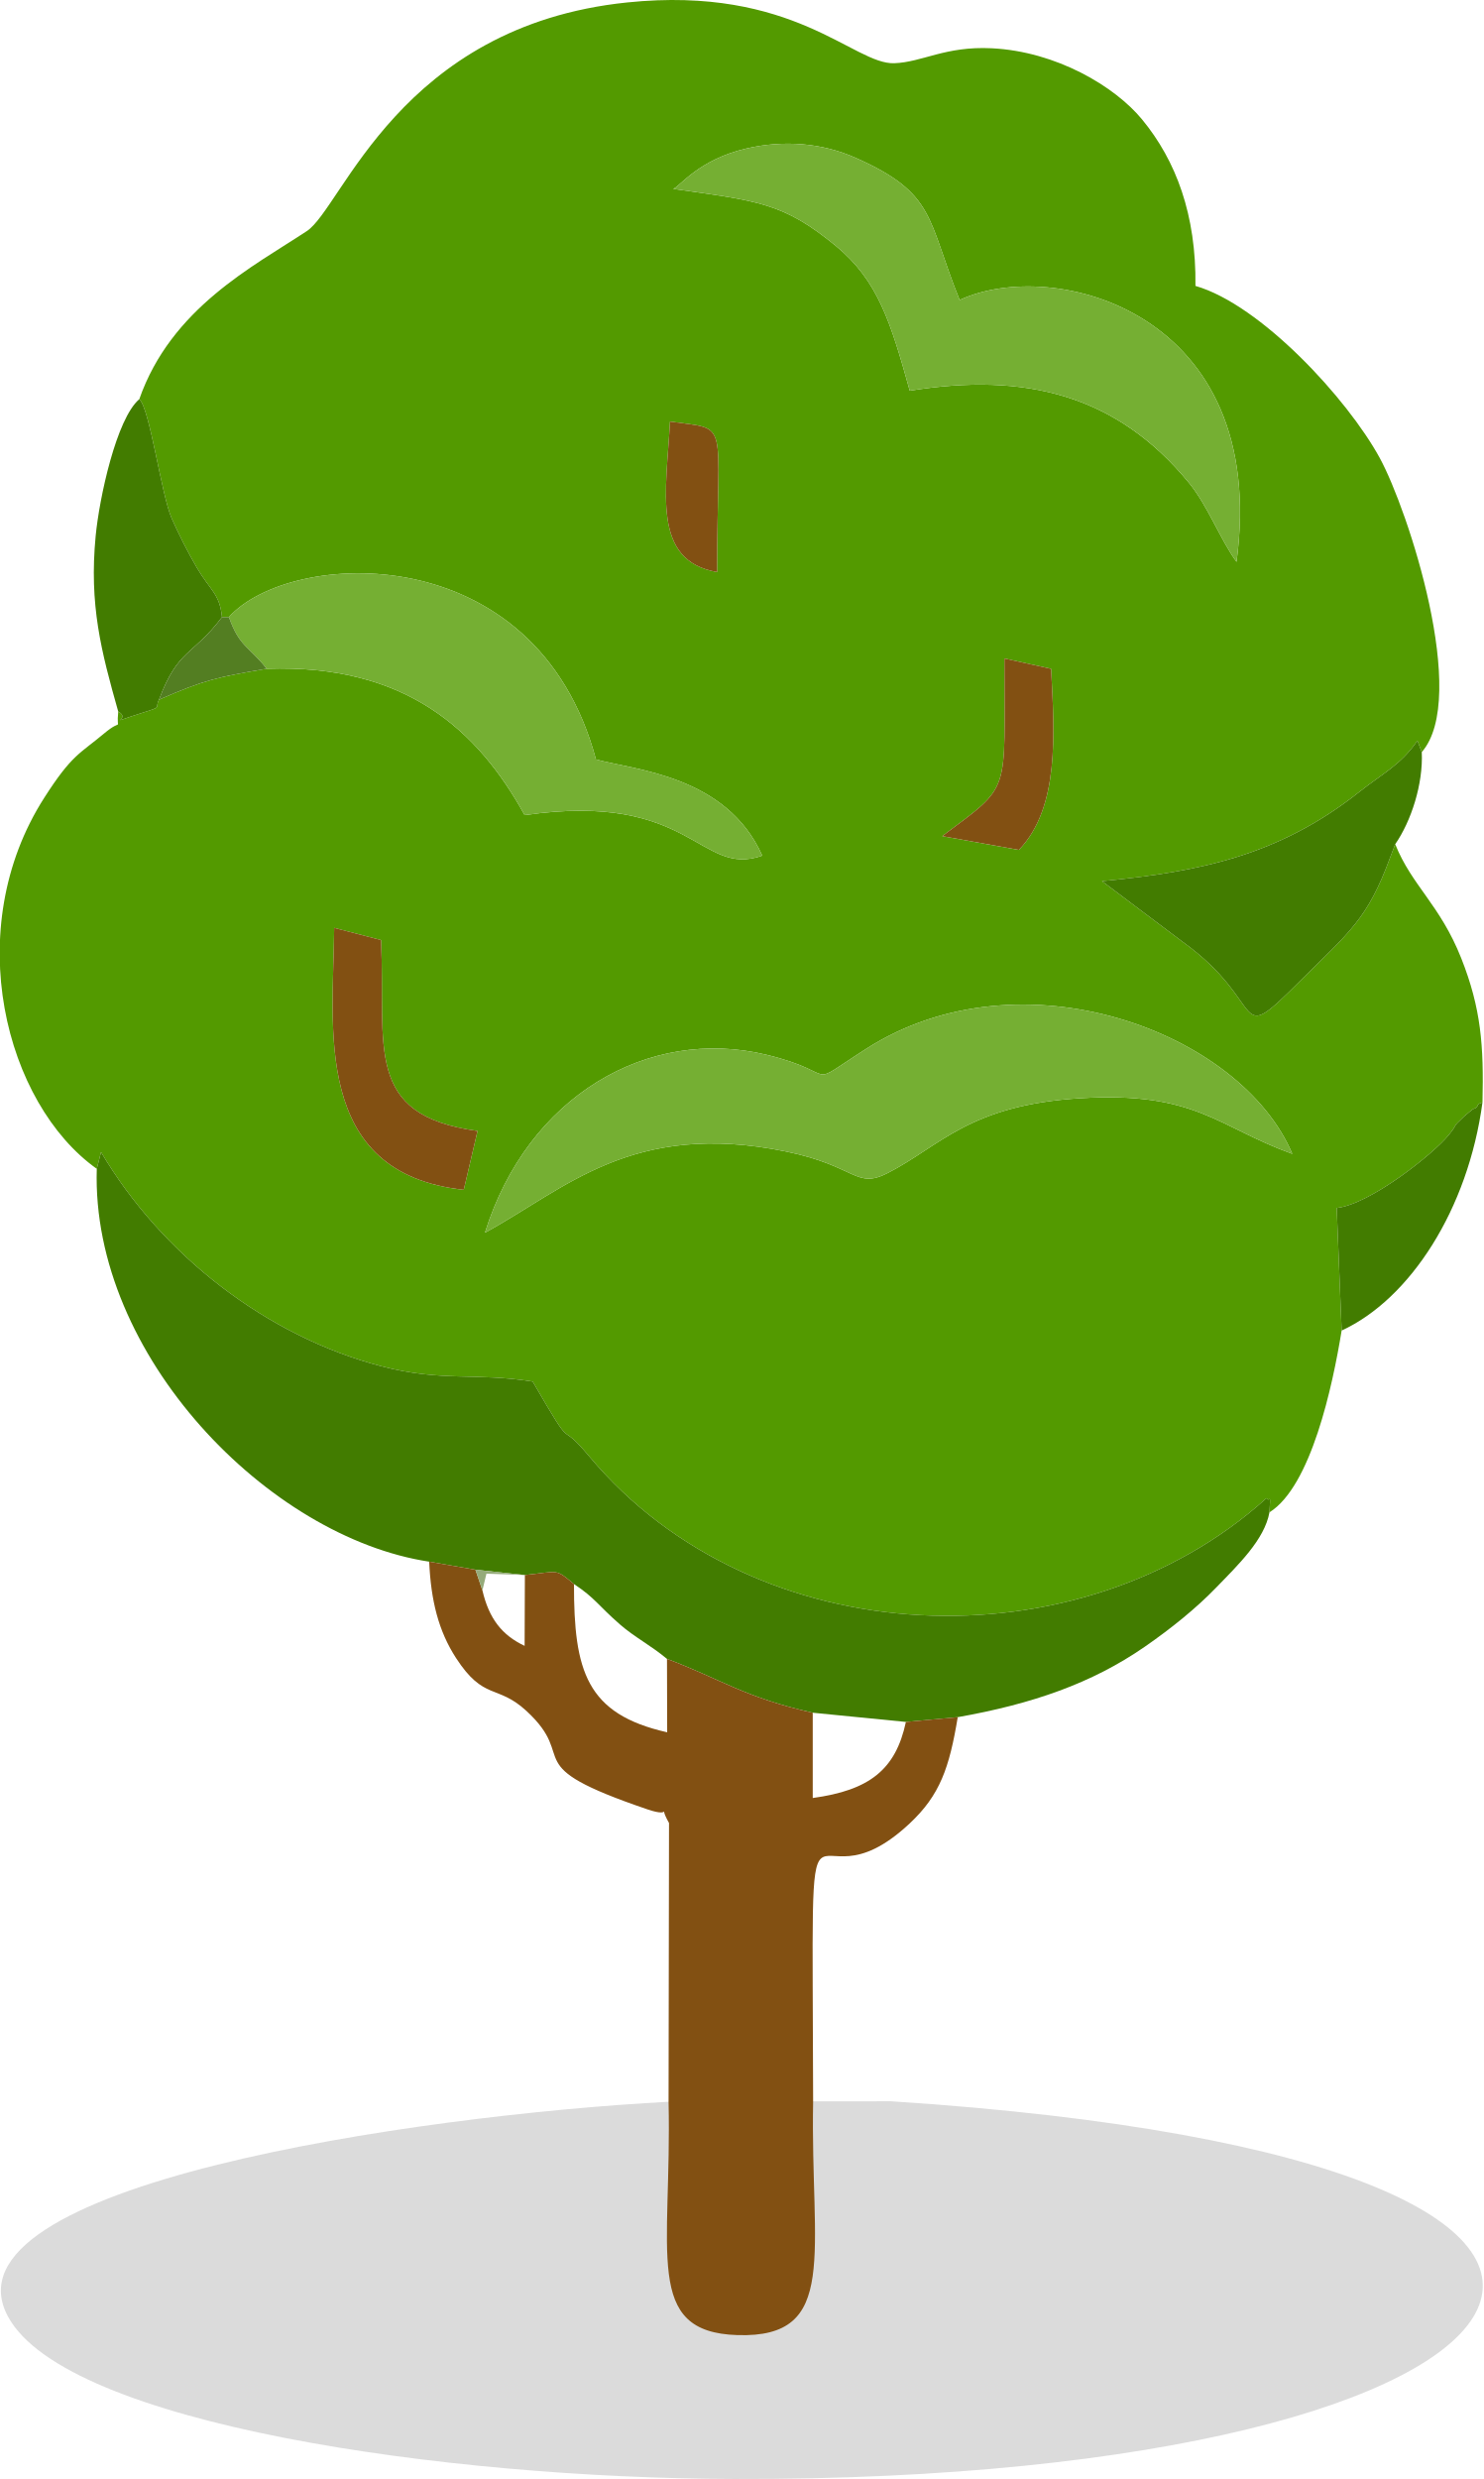
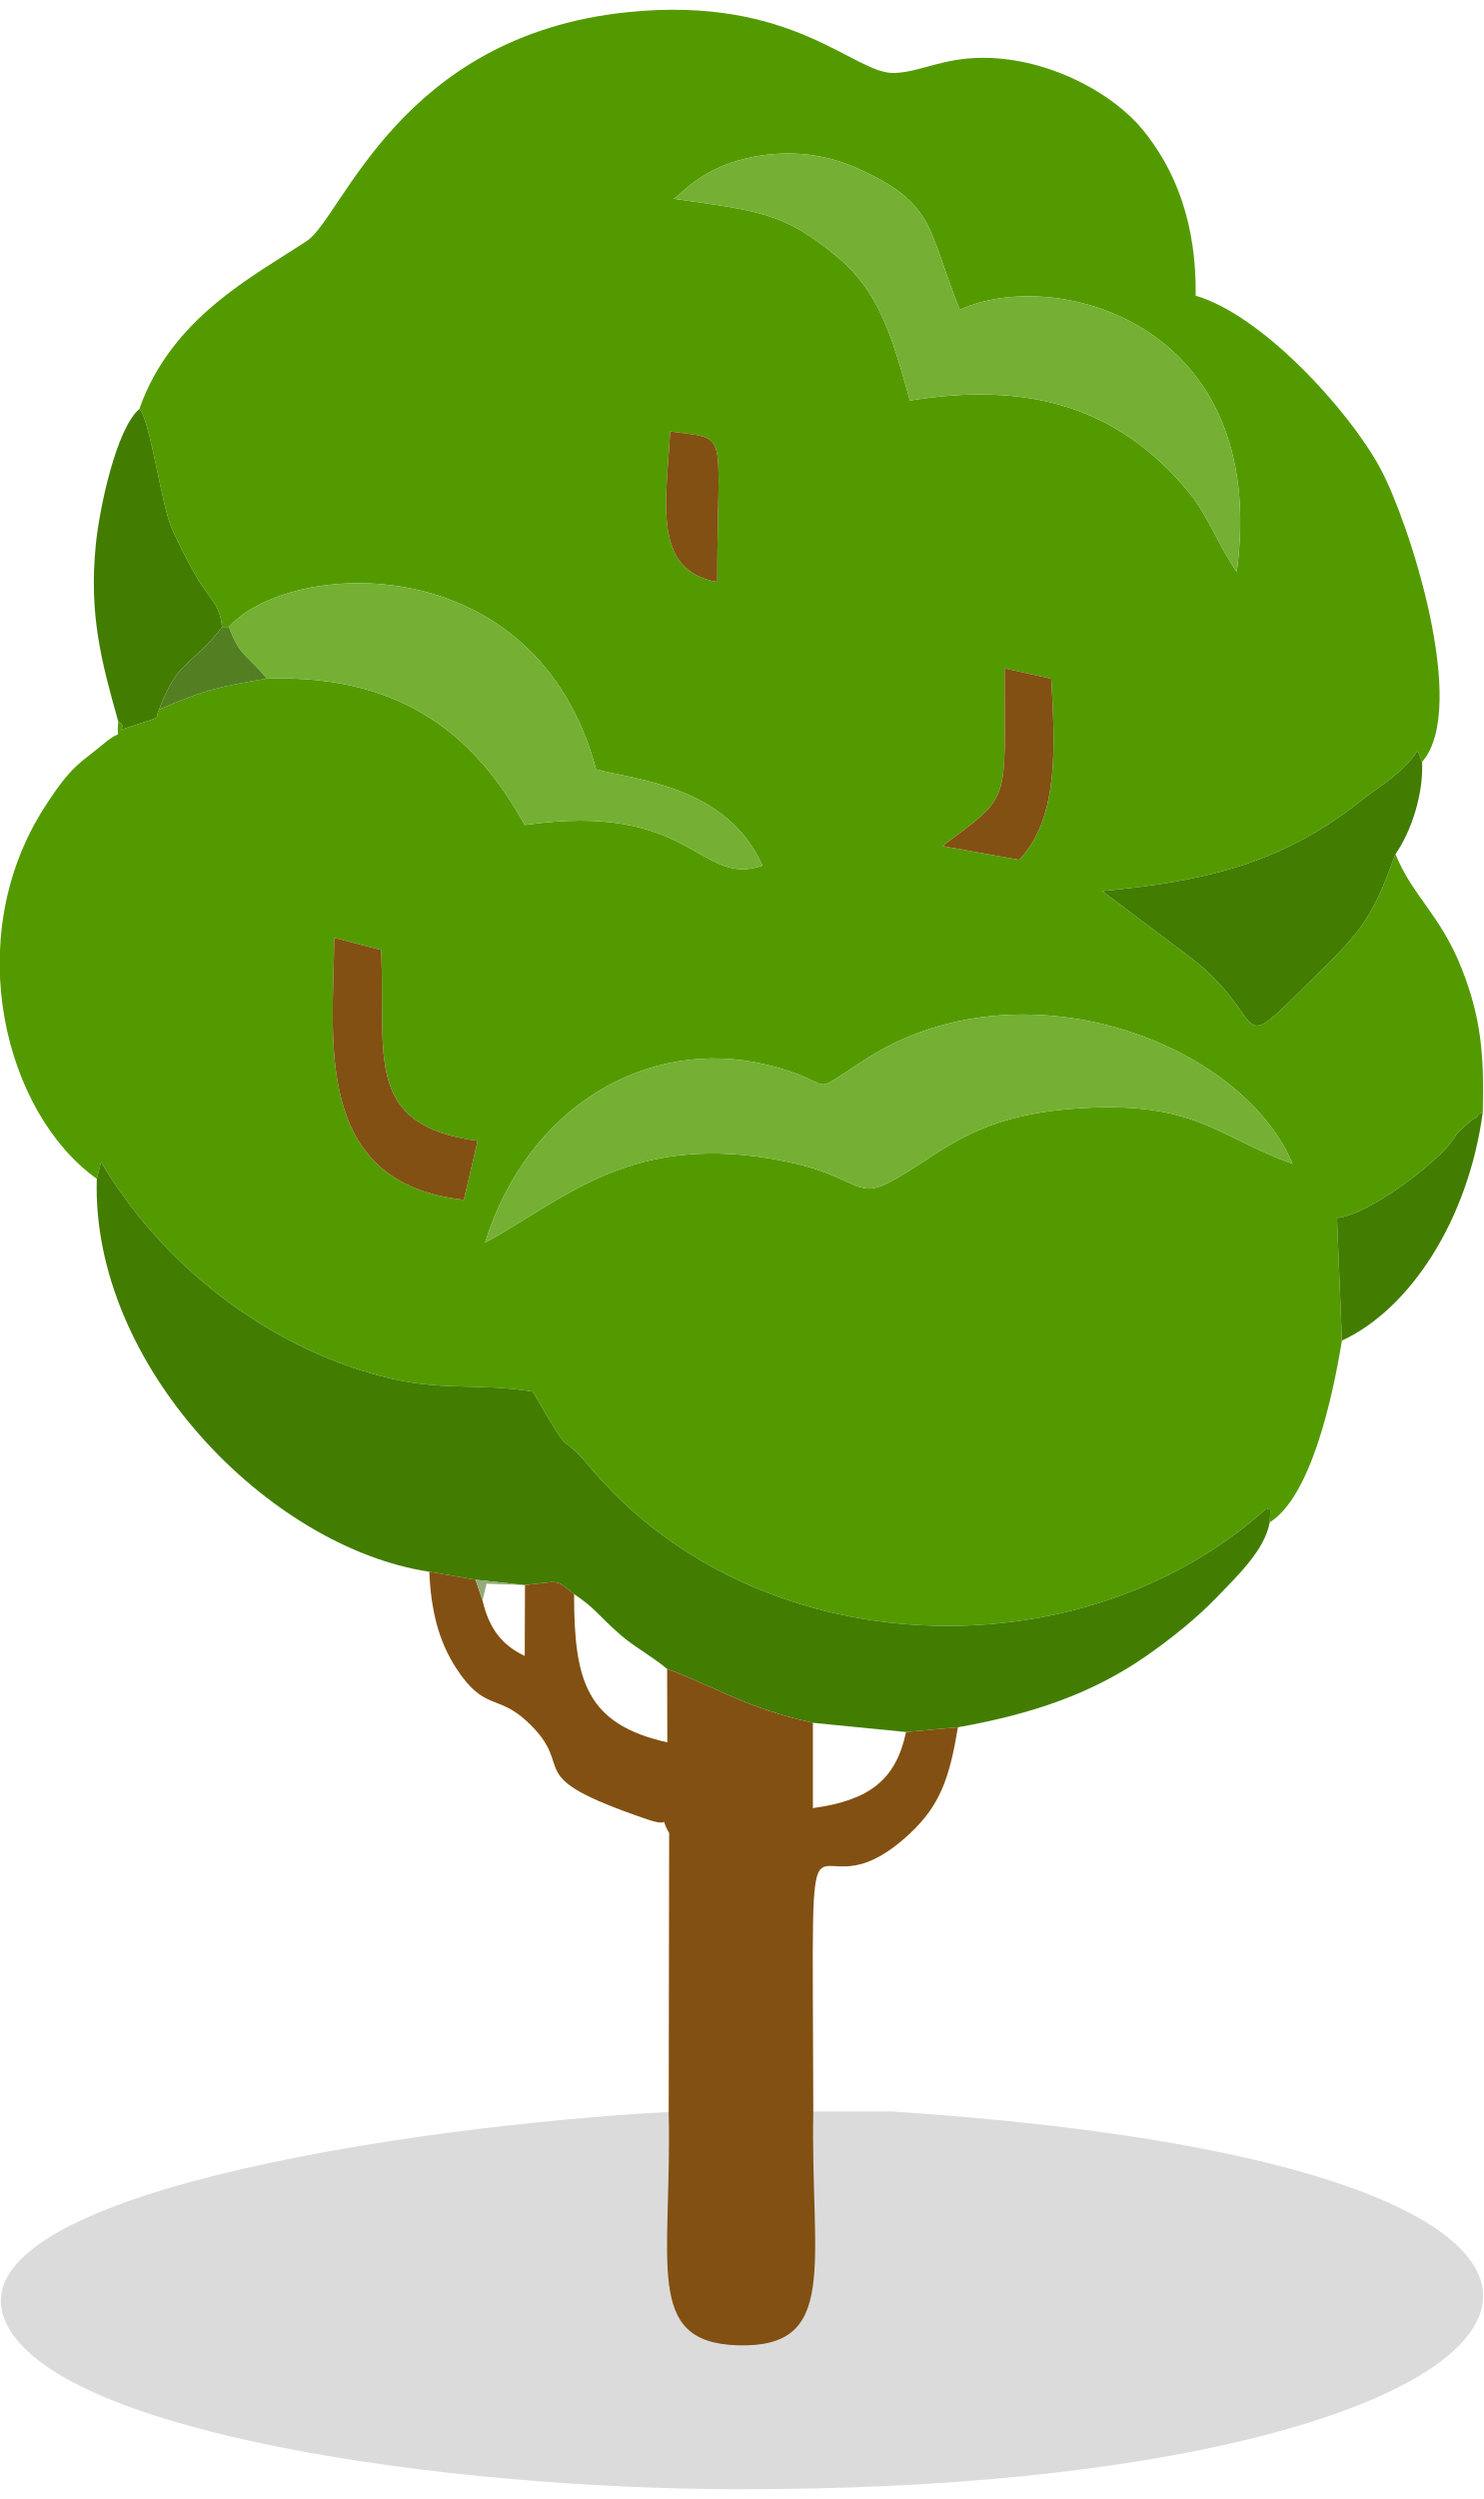
- <svg xmlns="http://www.w3.org/2000/svg" xml:space="preserve" width="76mm" height="127mm" version="1.1" style="shape-rendering:geometricPrecision; text-rendering:geometricPrecision; image-rendering:optimizeQuality; fill-rule:evenodd; clip-rule:evenodd" viewBox="0 0 7600 12700">
+ <svg xmlns="http://www.w3.org/2000/svg" xml:space="preserve" width="38mm" height="64mm" version="1.1" style="shape-rendering:geometricPrecision; text-rendering:geometricPrecision; image-rendering:optimizeQuality; fill-rule:evenodd; clip-rule:evenodd" viewBox="0 0 7600 12700">
  <defs>
    <style type="text/css">
   
    .fil2 {fill:#427C00}
    .fil5 {fill:#537E22}
    .fil0 {fill:#539A00}
    .fil4 {fill:#75AF33}
    .fil3 {fill:#825012}
    .fil6 {fill:#95AB7A}
    .fil1 {fill:#4B4B4D;fill-opacity:0.2}
   
  </style>
  </defs>
  <g id="Camada_x0020_1">
  </g>
  <g id="Camada_x0020_1_2">
  </g>
  <g id="Camada_x0020_1_3">
    <g id="_2202083813456">
      <path class="fil0" d="M2485.21 6315.02c218.21,-699.39 836.32,-1057.43 1441.95,-911.54 396.69,95.56 179.89,181.3 513.99,-31.9 791.01,-504.8 1915.94,-89.23 2181.4,539.77 -386.12,-139.79 -495.44,-320.92 -1085.42,-285.15 -571.3,34.63 -720.14,245.98 -987.66,383.06 -165.13,84.61 -159.68,-35.8 -522.11,-110.11 -790.02,-161.97 -1132.08,193.86 -1542.15,415.87zm-108.73 -219.78c-781.61,-84.37 -668.18,-833.35 -663.99,-1341.62l240.25 62.28c24.08,548.51 -92.3,898.19 494.35,977.95l-70.61 301.39zm2452.07 -1811.75c358.33,-269.59 318.1,-200.71 318.51,-910.07l239.26 52.87c17.29,328.02 44.52,710.21 -164.79,927.72l-392.98 -70.52zm-1153.73 -1353c-336.82,-56.74 -260.3,-415.07 -241.33,-770.77 312.42,44.28 241.33,-28.58 241.33,770.77zm710.51 -2121.58c412.3,183.2 363.89,311.32 532.3,728.04 478.19,-223.38 1590.42,58.03 1418.95,1341.42 -83.17,-113.72 -147.23,-287.13 -243.26,-404.21 -370.01,-451.17 -839.42,-568.43 -1431.27,-472.47 -96.73,-347.81 -162.45,-563.98 -378.18,-741.41 -271.45,-223.29 -399.61,-230.36 -833.97,-292.7 33.03,-10.64 128.19,-149.59 375.36,-206.81 190,-43.99 385.08,-29.61 560.07,48.14zm-3671.57 1236.14c53.68,44.84 112.79,489.74 166.05,610.55 33.77,76.6 83.4,175.75 129.64,253.88 69.94,118.16 115.41,131.09 128.23,251.8l35.3 0c312.45,-348.37 1574.29,-415.68 1880.93,729.23 195.44,54.13 668.27,80.54 852.38,493.06 -322.09,114.04 -358.18,-332.8 -1217.72,-207.69 -240.18,-434.38 -607.65,-774.42 -1321.79,-749.9 -252.89,42.85 -318.84,56.91 -552.09,158.62 -23.55,45.82 21.43,33.55 -82.54,66.19 -211.05,66.26 -52.56,34.14 -126.24,-5.33 -11.89,113.7 29.65,26.37 -73.8,113.28 -123.19,103.49 -162.83,105.43 -305.71,328.81 -431.53,674.69 -198.91,1567.49 269.54,1900.32l21.81 -85.83c311.58,526.91 849.81,944.62 1438.07,1097.63 311.27,80.96 479.97,30.95 773.99,78.11 230.97,399.12 114.98,174.21 289.2,382.64 852.16,1019.55 2513.67,1079.31 3471.09,214.83 17.52,25.86 22.23,-37.69 15.21,72.48 213.01,-133.14 323.54,-645.89 369.91,-931.3l-25.21 -628.02c171.99,-19.33 495.64,-277.26 573.21,-372.75 55.59,-68.41 9.72,-30.14 79.41,-96.17 7.29,-6.91 40.68,-33.54 43.95,-36.27 5.48,-4.54 20.71,-4.66 24.81,-18.13 4.2,-13.79 17.22,-12 25.59,-18.31 6.86,-289.45 -6.93,-480.23 -108.65,-737.29 -108.68,-274.63 -253.71,-372.3 -338.5,-584.69l-24.99 65.27c-117.71,321.44 -210.08,384.05 -461.58,634.49 -357.3,355.81 -154.33,122.6 -603.93,-200.52l-412.23 -310.02c511.42,-48.46 911.9,-135.48 1317.85,-456.42 122.08,-96.51 213.57,-138.96 298.64,-263.17l22.28 58.49c243.55,-278.08 -69.22,-1239.16 -215.57,-1507.15 -165.5,-303.09 -609.07,-784.47 -944.19,-881.07 4.28,-364.05 -98.99,-641.17 -274.03,-853.37 -138.83,-168.31 -438.04,-347.72 -770.5,-364.09 -237.43,-11.69 -354.29,71.32 -498.71,76.67 -208.37,7.73 -513.69,-399.86 -1369.29,-311.32 -1168.03,120.86 -1458.23,1050.38 -1641.1,1171.16 -274.94,181.62 -695.04,394.17 -858.72,861.3z" />
      <path class="fil1" d="M4568.07 10764.97c-401.18,0 -401.18,0 -1142.01,2.42 -1305.61,70.23 -3752.07,427.93 -3384.26,1102.02 299.56,549.06 2233.75,826.47 3719.71,830.52 4374.93,11.91 5487.39,-1630.32 806.56,-1934.96z" />
      <path class="fil2" d="M495.94 5987.87c-29.56,955.84 881.28,1888.59 1703.47,2012.62l236.91 41.11 253.42 27.31c177.49,-18.35 154.22,-34.73 251.59,46.25 108.73,71.86 122.25,108.07 236.02,207.22 74.84,65.23 154.8,104.9 240.65,176.1 271.72,101.69 396.39,197.28 746.86,275.88l477.39 47.08 265.69 -24.32c381.82,-67.49 687.35,-173.34 957.68,-360.28 137.58,-95.13 264.73,-198.4 365.34,-302.32 114.52,-118.27 248.8,-246.4 274.35,-386.79 7.02,-110.17 2.31,-46.62 -15.21,-72.48 -957.42,864.48 -2618.93,804.72 -3471.09,-214.83 -174.22,-208.43 -58.23,16.48 -289.2,-382.64 -294.02,-47.16 -462.72,2.85 -773.99,-78.11 -588.26,-153.01 -1126.49,-570.72 -1438.07,-1097.63l-21.81 85.83z" />
      <path class="fil3" d="M3426.07 10767.39c17.42,773.17 -131.16,1180.25 352.6,1195.4 525.68,16.45 373.45,-419.25 388.22,-1197.82 -3.66,-1931.32 -52.86,-911.21 494.47,-1423.15 155.27,-145.22 203.52,-284.52 246.58,-544.7l-265.69 24.32c-52.41,245.83 -187.92,350.02 -477.39,389.79l0 -436.87c-350.47,-78.6 -475.14,-174.19 -746.86,-275.88l0.98 376.15c-414.59,-93.21 -478.18,-314.45 -477.65,-759.47 -97.37,-80.98 -74.1,-64.6 -251.59,-46.25l-1.33 362.92c-116.01,-54.81 -182.42,-139.27 -216.26,-284.09l-35.83 -106.14 -236.91 -41.11c8.76,198.75 47.48,354.63 137.28,493.23 143.08,220.81 211.08,133.34 360.68,271.13 276.31,254.49 -61.43,272.83 621.66,504.99 139.06,47.26 47.15,-40.44 109.37,69.46l-2.33 1428.09z" />
      <path class="fil4" d="M2485.21 6315.02c410.07,-222.01 752.13,-577.84 1542.15,-415.87 362.43,74.31 356.98,194.72 522.11,110.11 267.52,-137.08 416.36,-348.43 987.66,-383.06 589.98,-35.77 699.3,145.36 1085.42,285.15 -265.46,-629 -1390.39,-1044.57 -2181.4,-539.77 -334.1,213.2 -117.3,127.46 -513.99,31.9 -605.63,-145.89 -1223.74,212.15 -1441.95,911.54z" />
      <path class="fil4" d="M3449.9 967.58c434.36,62.34 562.52,69.41 833.97,292.7 215.73,177.43 281.45,393.6 378.18,741.41 591.85,-95.96 1061.26,21.3 1431.27,472.47 96.03,117.08 160.09,290.49 243.26,404.21 171.47,-1283.39 -940.76,-1564.8 -1418.95,-1341.42 -168.41,-416.72 -120,-544.84 -532.3,-728.04 -174.99,-77.75 -370.07,-92.13 -560.07,-48.14 -247.17,57.22 -342.33,196.17 -375.36,206.81z" />
      <path class="fil4" d="M1172.98 3161.28c54.23,153.16 100.92,147.58 193.8,264.7 714.14,-24.52 1081.61,315.52 1321.79,749.9 859.54,-125.11 895.63,321.73 1217.72,207.69 -184.11,-412.52 -656.94,-438.93 -852.38,-493.06 -306.64,-1144.91 -1568.48,-1077.6 -1880.93,-729.23z" />
      <path class="fil2" d="M7149.83 4324.8c81.56,-117.67 143.73,-308.04 136.04,-471.88l-22.28 -58.49c-85.07,124.21 -176.56,166.66 -298.64,263.17 -405.95,320.94 -806.43,407.96 -1317.85,456.42l412.23 310.02c449.6,323.12 246.63,556.33 603.93,200.52 251.5,-250.44 343.87,-313.05 461.58,-634.49l24.99 -65.27z" />
      <path class="fil2" d="M605.91 3645.46c73.68,39.47 -84.81,71.59 126.24,5.33 103.97,-32.64 58.99,-20.37 82.54,-66.19 99.66,-265.39 172.73,-222.73 322.99,-423.32 -12.82,-120.71 -58.29,-133.64 -128.23,-251.8 -46.24,-78.13 -95.87,-177.28 -129.64,-253.88 -53.26,-120.81 -112.37,-565.71 -166.05,-610.55 -117.47,100.2 -204.89,506.92 -223.48,700.1 -34.12,354.66 28.42,591.63 115.63,900.31z" />
      <path class="fil3" d="M2376.48 6095.24l70.61 -301.39c-586.65,-79.76 -470.27,-429.44 -494.35,-977.95l-240.25 -62.28c-4.19,508.27 -117.62,1257.25 663.99,1341.62z" />
      <path class="fil2" d="M6875.22 6816.43c350.3,-161.07 648.38,-620.97 721.76,-1169.65 -8.37,6.31 -21.39,4.52 -25.59,18.31 -4.1,13.47 -19.33,13.59 -24.81,18.13 -3.27,2.73 -36.66,29.36 -43.95,36.27 -69.69,66.03 -23.82,27.76 -79.41,96.17 -77.57,95.49 -401.22,353.42 -573.21,372.75l25.21 628.02z" />
      <path class="fil3" d="M4828.55 4283.49l392.98 70.52c209.31,-217.51 182.08,-599.7 164.79,-927.72l-239.26 -52.87c-0.41,709.36 39.82,640.48 -318.51,910.07z" />
      <path class="fil3" d="M3674.82 2930.49c0,-799.35 71.09,-726.49 -241.33,-770.77 -18.97,355.7 -95.49,714.03 241.33,770.77z" />
      <path class="fil5" d="M814.69 3584.6c233.25,-101.71 299.2,-115.77 552.09,-158.62 -92.88,-117.12 -139.57,-111.54 -193.8,-264.7l-35.3 0c-150.26,200.59 -223.33,157.93 -322.99,423.32z" />
      <polygon class="fil6" points="2472.15,8147.74 2492.75,8062.05 2689.74,8068.91 2436.32,8041.6 " />
    </g>
  </g>
</svg>
